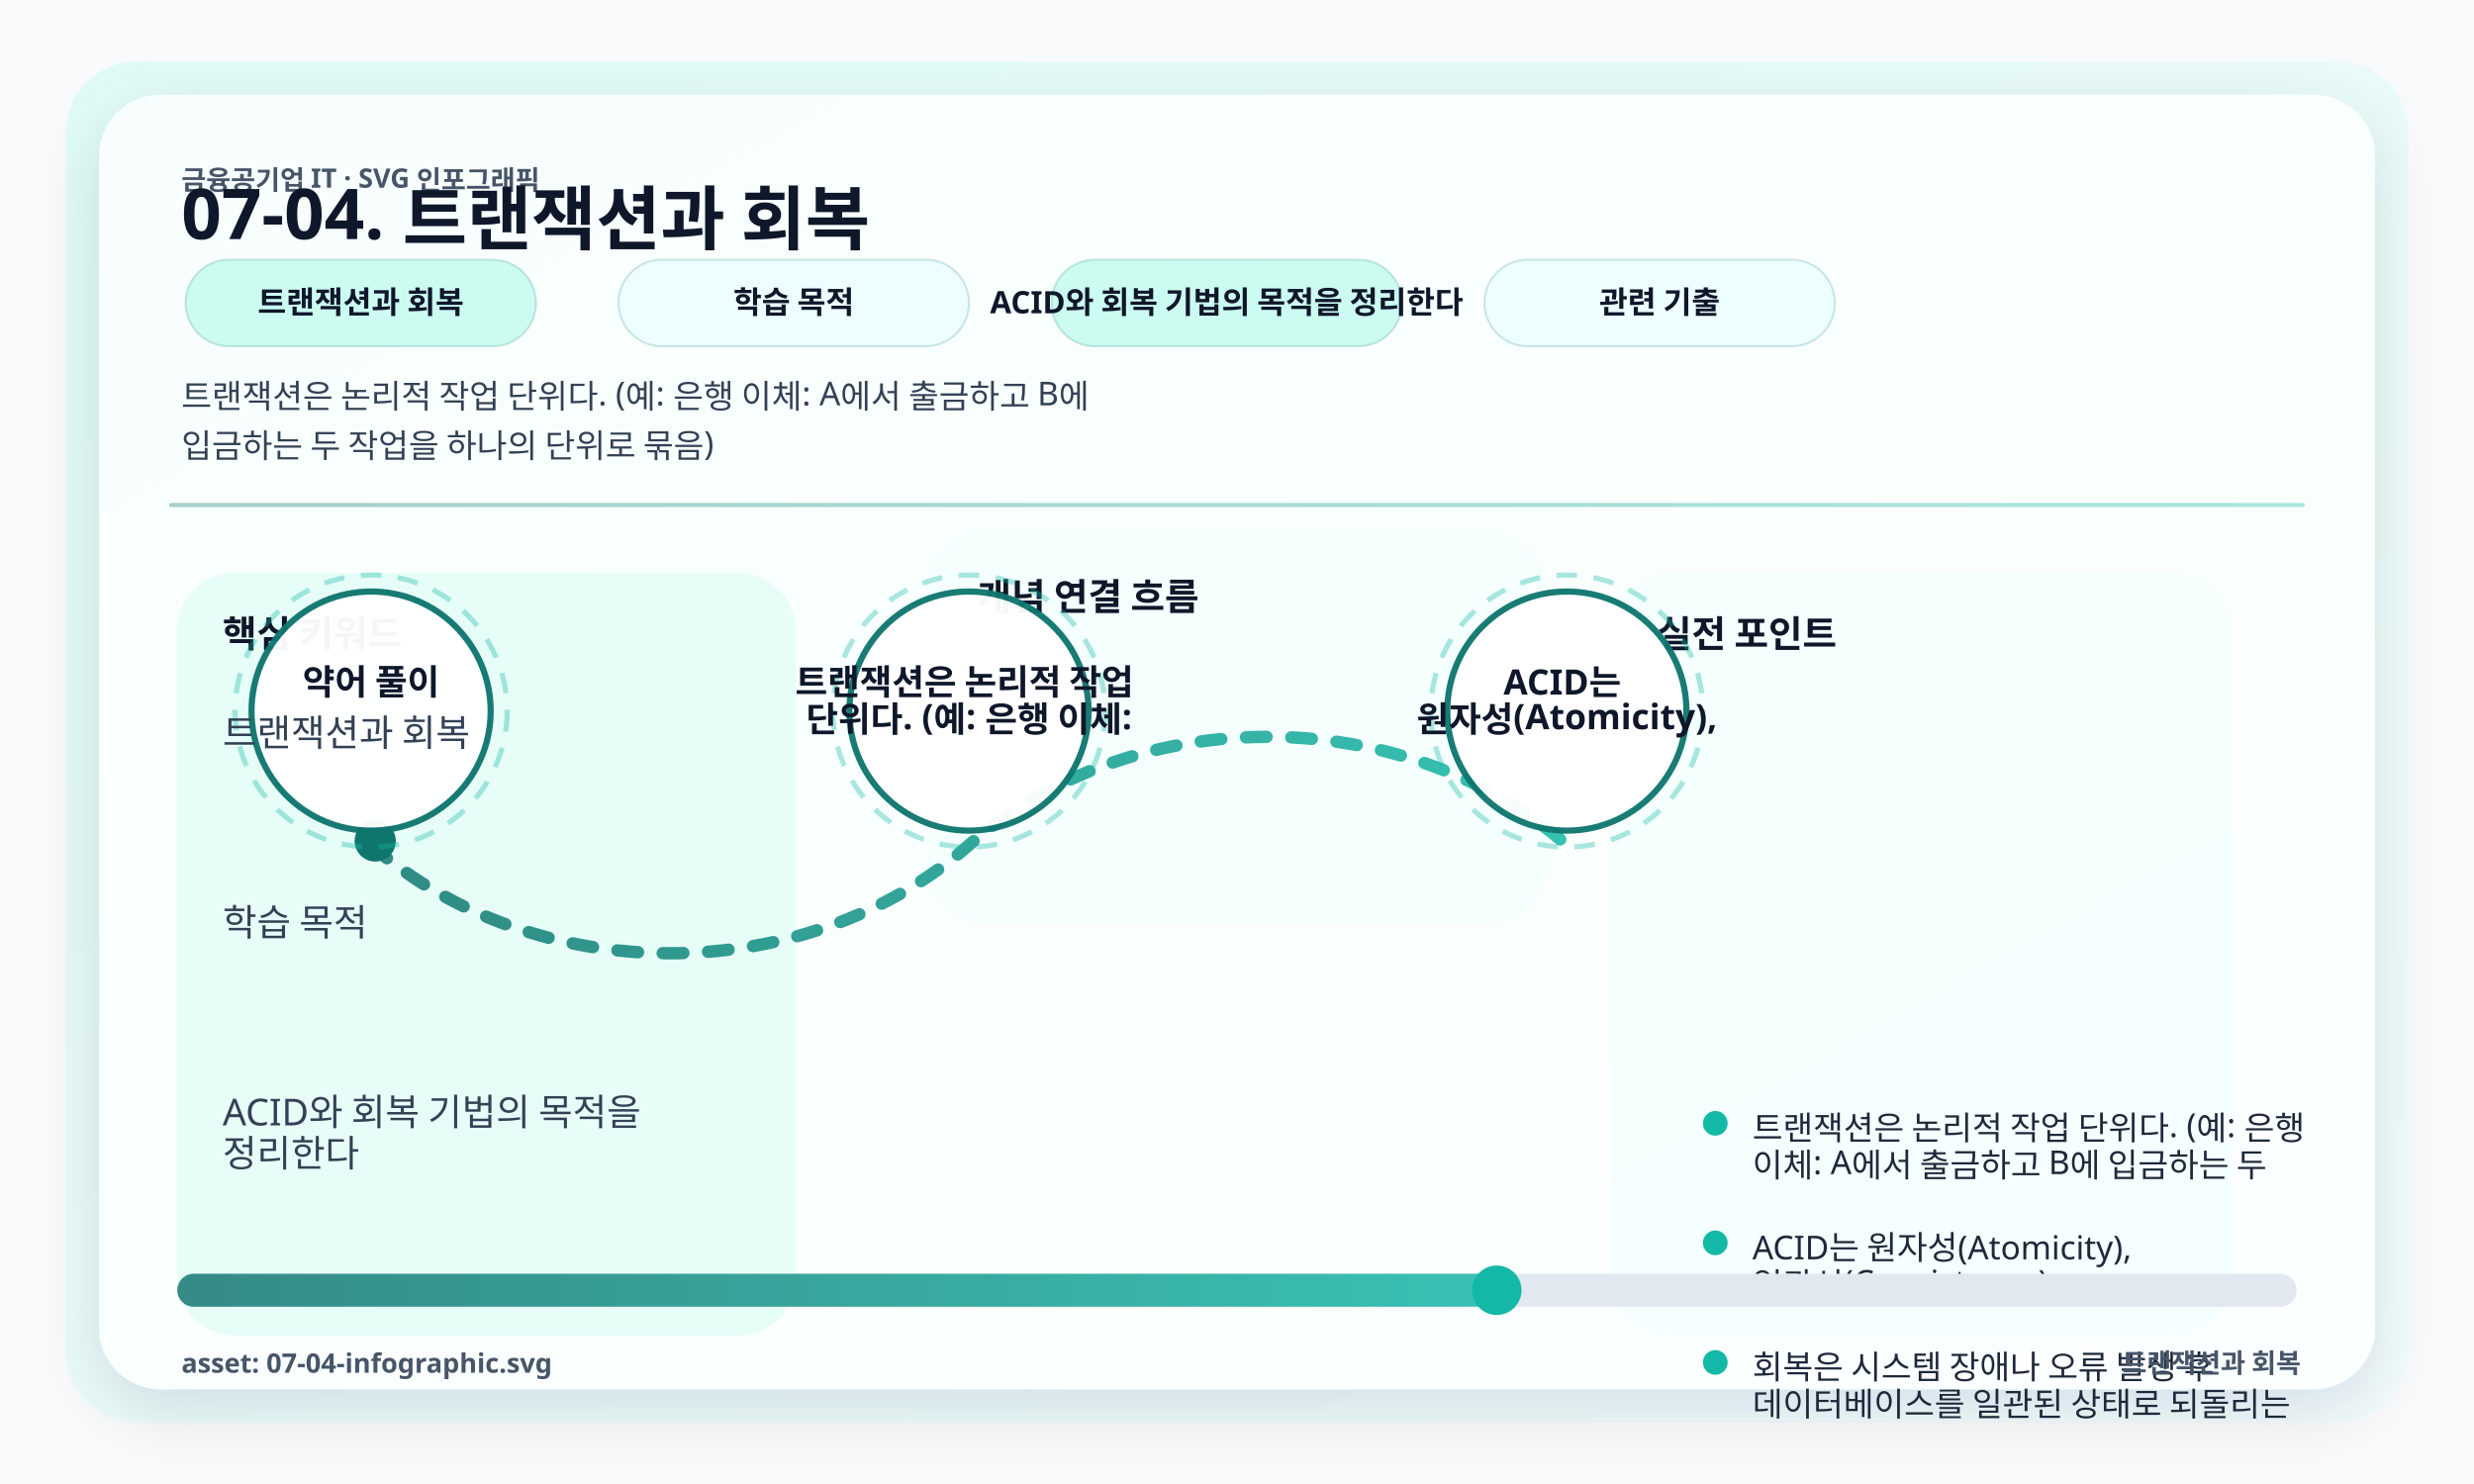
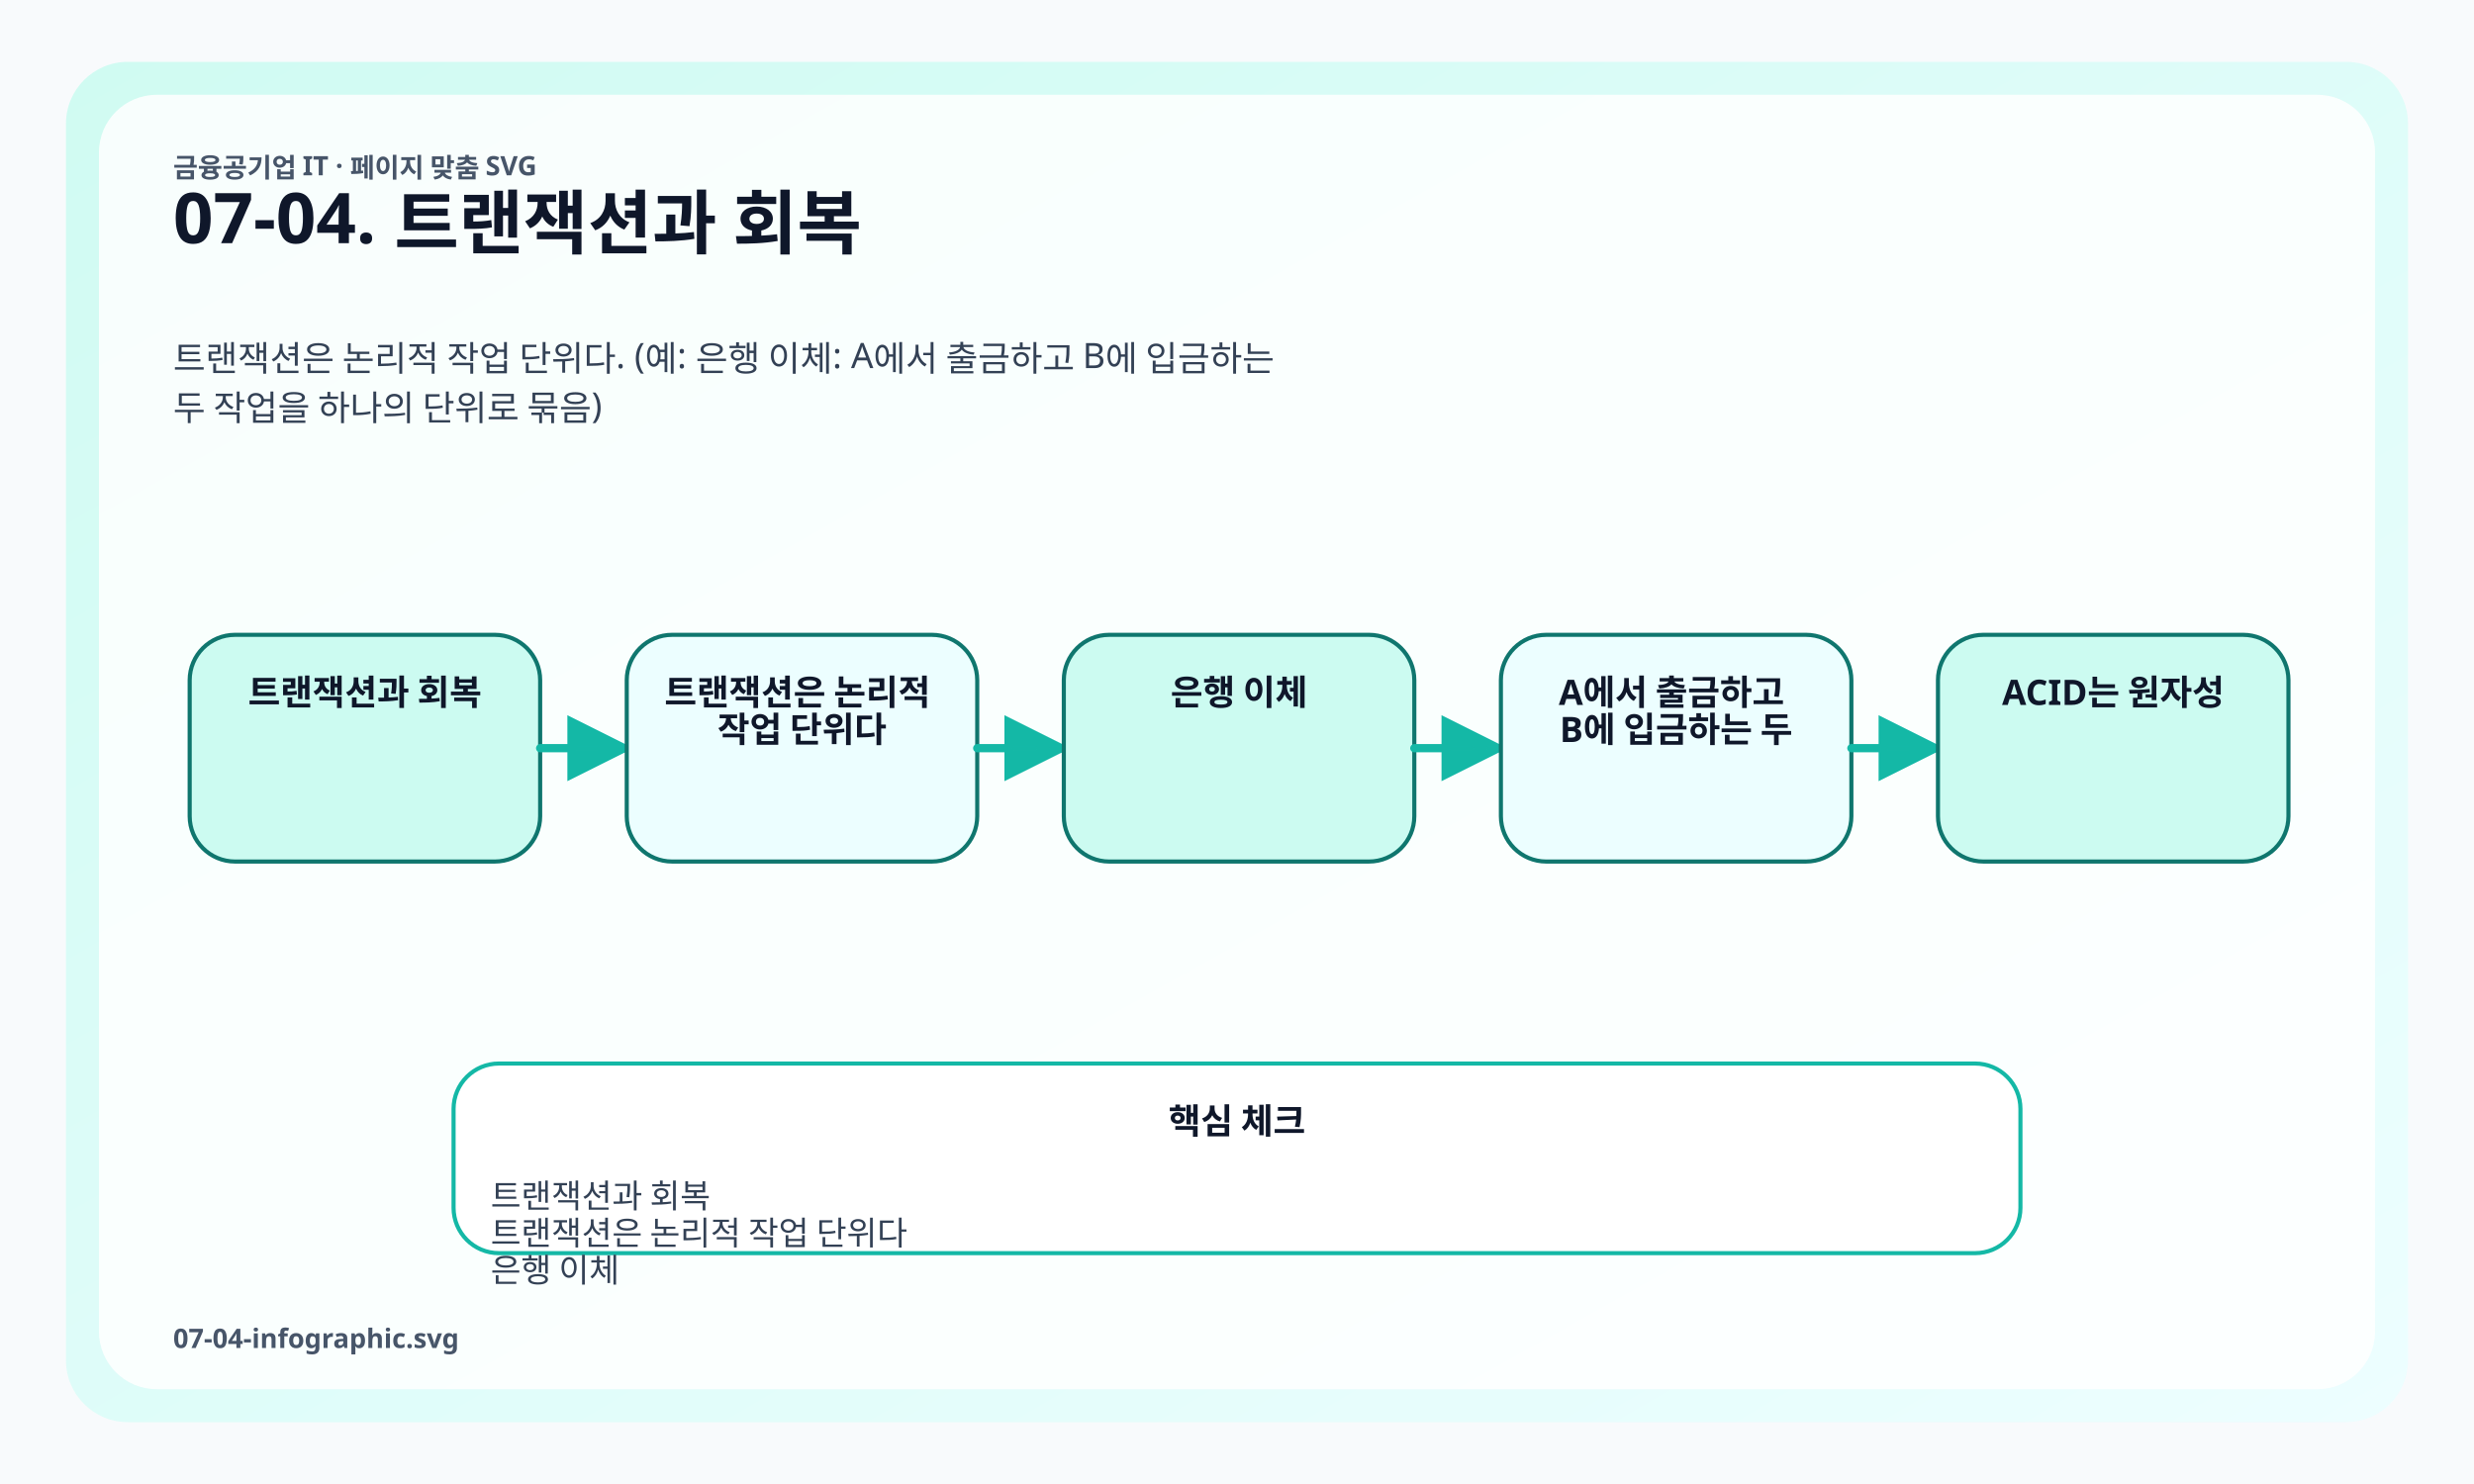
<svg xmlns="http://www.w3.org/2000/svg" width="1200" height="720" viewBox="0 0 1200 720" role="img" aria-labelledby="title desc">
  <defs>
-     <linearGradient id="bg" x1="0" y1="0" x2="1" y2="1">
+     <linearGradient id="grad-07-04-infographic.svg" x1="0" y1="0" x2="1" y2="1">
      <stop offset="0%" stop-color="#ccfbf1" />
      <stop offset="100%" stop-color="#ecfeff" />
    </linearGradient>
-     <linearGradient id="line" x1="0" y1="0" x2="1" y2="0">
+     <linearGradient id="line-07-04-infographic.svg" x1="0" y1="0" x2="1" y2="0">
      <stop offset="0%" stop-color="#0f766e" />
      <stop offset="100%" stop-color="#14b8a6" />
    </linearGradient>
-     <filter id="shadow" x="-20%" y="-20%" width="140%" height="140%">
-       <feDropShadow dx="0" dy="10" stdDeviation="16" flood-color="#0f172a" flood-opacity="0.12" />
-     </filter>
    <style>
      .title { font: 700 34px 'Pretendard','Noto Sans KR',sans-serif; fill: #0f172a; }
-       .subtitle { font: 500 16px 'Pretendard','Noto Sans KR',sans-serif; fill: #334155; }
-       .section { font: 700 18px 'Pretendard','Noto Sans KR',sans-serif; fill: #0f172a; }
-       .chip { font: 700 15px 'Pretendard','Noto Sans KR',sans-serif; fill: #0f172a; }
-       .body { font: 500 18px 'Pretendard','Noto Sans KR',sans-serif; fill: #334155; }
-       .node { font: 700 17px 'Pretendard','Noto Sans KR',sans-serif; fill: #0f172a; }
-       .focus { font: 500 16px 'Pretendard','Noto Sans KR',sans-serif; fill: #1e293b; }
+       .subtitle { font: 500 17px 'Pretendard','Noto Sans KR',sans-serif; fill: #334155; }
+       .label { font: 700 17px 'Pretendard','Noto Sans KR',sans-serif; fill: #0f172a; }
+       .body { font: 500 16px 'Pretendard','Noto Sans KR',sans-serif; fill: #334155; }
      .small { font: 600 13px 'Pretendard','Noto Sans KR',sans-serif; fill: #475569; }
-       .float1 { animation: float1 7s ease-in-out infinite; }
-       .float2 { animation: float2 8s ease-in-out infinite; }
-       .float3 { animation: float3 9s ease-in-out infinite; }
-       .pulse { animation: pulse 2.4s ease-in-out infinite; transform-origin: center; }
-       @keyframes float1 { 0%,100% { transform: translateY(0px); } 50% { transform: translateY(-8px); } }
-       @keyframes float2 { 0%,100% { transform: translateY(-2px); } 50% { transform: translateY(7px); } }
-       @keyframes float3 { 0%,100% { transform: translateY(2px); } 50% { transform: translateY(-6px); } }
-       @keyframes pulse { 0%,100% { opacity: .55; transform: scale(1); } 50% { opacity: 1; transform: scale(1.35); } }
+       .cap { font: 700 14px 'Pretendard','Noto Sans KR',sans-serif; fill: #0f172a; }
    </style>
  </defs>
  <rect width="1200" height="720" fill="#f8fafc" />
-   <rect x="32" y="30" width="1136" height="660" rx="34" fill="url(#bg)" opacity="0.55" />
-   <rect x="48" y="46" width="1104" height="628" rx="30" fill="white" filter="url(#shadow)" />
-   <rect x="48" y="46" width="1104" height="628" rx="30" fill="url(#bg)" opacity="0.16" />
-   <text class="small" x="88" y="92">금융공기업 IT · SVG 인포그래픽</text>
-   <text class="title" x="88" y="116">
-     <tspan x="88" dy="0">07-04. 트랜잭션과 회복</tspan>
+   <rect x="32" y="30" width="1136" height="660" rx="30" fill="url(#grad-07-04-infographic.svg)" opacity="0.9" />
+   <rect x="48" y="46" width="1104" height="628" rx="28" fill="white" />
+   <rect x="48" y="46" width="1104" height="628" rx="28" fill="url(#grad-07-04-infographic.svg)" opacity="0.14" />
+   <text class="small" x="84" y="86">금융공기업 IT · 페이지 맞춤 SVG</text>
+   <text class="title" x="84" y="118" text-anchor="start">
+     <tspan x="84" dy="0">07-04. 트랜잭션과 회복</tspan>
  </text>
-   <text class="subtitle" x="88" y="198">
-     <tspan x="88" dy="0">트랜잭션은 논리적 작업 단위다. (예: 은행 이체: A에서 출금하고 B에</tspan>
-     <tspan x="88" dy="24">입금하는 두 작업을 하나의 단위로 묶음)</tspan>
+   <text class="subtitle" x="84" y="180" text-anchor="start">
+     <tspan x="84" dy="0">트랜잭션은 논리적 작업 단위다. (예: 은행 이체: A에서 출금하고 B에 입금하는</tspan>
+     <tspan x="84" dy="24">두 작업을 하나의 단위로 묶음)</tspan>
  </text>
-   <g class="float1">
-     <rect x="90" y="126" width="170" height="42" rx="21" fill="#ccfbf1" stroke="#0f766e" stroke-opacity="0.18" />
-     <text class="chip" x="175" y="152" text-anchor="middle">트랜잭션과 회복</text>
-   </g>
-   <g class="float2">
-     <rect x="300" y="126" width="170" height="42" rx="21" fill="#ecfeff" stroke="#0f766e" stroke-opacity="0.18" />
-     <text class="chip" x="385" y="152" text-anchor="middle">학습 목적</text>
-   </g>
-   <g class="float3">
-     <rect x="510" y="126" width="170" height="42" rx="21" fill="#ccfbf1" stroke="#0f766e" stroke-opacity="0.18" />
-     <text class="chip" x="595" y="152" text-anchor="middle">ACID와 회복 기법의 목적을 정리한다</text>
-   </g>
-   <g class="float1">
-     <rect x="720" y="126" width="170" height="42" rx="21" fill="#ecfeff" stroke="#0f766e" stroke-opacity="0.18" />
-     <text class="chip" x="805" y="152" text-anchor="middle">관련 기출</text>
-   </g>
-   <rect x="82" y="244" width="1036" height="2" rx="1" fill="url(#line)" opacity="0.35" />
-   <rect x="86" y="278" width="300" height="370" rx="28" fill="#ccfbf1" opacity="0.42" />
-   <rect x="450" y="258" width="300" height="190" rx="28" fill="#ecfeff" opacity="0.38" />
-   <rect x="782" y="278" width="300" height="370" rx="28" fill="#ecfeff" opacity="0.42" />
-   <text class="section" x="108" y="314">핵심 키워드</text>
-   <text class="section" x="474" y="296">개념 연결 흐름</text>
-   <text class="section" x="804" y="314">실전 포인트</text>
-   <path d="M 180 410 C 260 480, 390 480, 470 410 S 680 340, 760 410" fill="none" stroke="url(#line)" stroke-width="6" stroke-linecap="round" opacity="0.85" stroke-dasharray="10 12">
-     <animate attributeName="stroke-dashoffset" from="0" to="-220" dur="8s" repeatCount="indefinite" />
-   </path>
-   <circle cx="182" cy="408" r="10" fill="#0f766e">
-     <animateMotion dur="8s" repeatCount="indefinite" rotate="auto">
-       <mpath href="#route" />
-     </animateMotion>
-   </circle>
-   <path id="route" d="M 180 410 C 260 480, 390 480, 470 410 S 680 340, 760 410" fill="none" />
-   <g>
-     <circle cx="180" cy="345" r="58" fill="white" stroke="#0f766e" stroke-width="3" opacity="0.96" />
-     <circle cx="180" cy="345" r="66" fill="none" stroke="#14b8a6" stroke-opacity="0.35" stroke-width="2.5" stroke-dasharray="10 8">
-       <animate attributeName="stroke-dashoffset" from="0" to="-180" dur="7s" begin="0.0s" repeatCount="indefinite" />
-     </circle>
-     <text class="node" x="180" text-anchor="middle" y="337">
-       <tspan x="180" text-anchor="middle" dy="0">약어 풀이</tspan>
-     </text>
-   </g>
-   <g>
-     <circle cx="470" cy="345" r="58" fill="white" stroke="#0f766e" stroke-width="3" opacity="0.96" />
-     <circle cx="470" cy="345" r="66" fill="none" stroke="#14b8a6" stroke-opacity="0.35" stroke-width="2.5" stroke-dasharray="10 8">
-       <animate attributeName="stroke-dashoffset" from="0" to="-180" dur="7s" begin="0.7s" repeatCount="indefinite" />
-     </circle>
-     <text class="node" x="470" text-anchor="middle" y="337">
-       <tspan x="470" text-anchor="middle" dy="0">트랜잭션은 논리적 작업</tspan>
-       <tspan x="470" text-anchor="middle" dy="18">단위다. (예: 은행 이체:</tspan>
-     </text>
-   </g>
-   <g>
-     <circle cx="760" cy="345" r="58" fill="white" stroke="#0f766e" stroke-width="3" opacity="0.96" />
-     <circle cx="760" cy="345" r="66" fill="none" stroke="#14b8a6" stroke-opacity="0.35" stroke-width="2.5" stroke-dasharray="10 8">
-       <animate attributeName="stroke-dashoffset" from="0" to="-180" dur="7s" begin="1.4s" repeatCount="indefinite" />
-     </circle>
-     <text class="node" x="760" text-anchor="middle" y="337">
-       <tspan x="760" text-anchor="middle" dy="0">ACID는</tspan>
-       <tspan x="760" text-anchor="middle" dy="18">원자성(Atomicity),</tspan>
-     </text>
-   </g>
-   <text class="body" x="108" y="362">
-     <tspan x="108" dy="0">트랜잭션과 회복</tspan>
+   <defs>
+     <marker id="arrow" viewBox="0 0 10 10" refX="9" refY="5" markerWidth="8" markerHeight="8" orient="auto-start-reverse">
+       <path d="M 0 0 L 10 5 L 0 10 z" fill="#14b8a6" />
+     </marker>
+   </defs>
+   <rect x="92" y="308" width="170" height="110" rx="22" fill="#ccfbf1" stroke="#0f766e" stroke-width="2" />
+   <text class="label" x="177" y="342" text-anchor="middle">
+     <tspan x="177" dy="0">트랜잭션과 회복</tspan>
  </text>
-   <text class="body" x="108" y="454">
-     <tspan x="108" dy="0">학습 목적</tspan>
+   <text class="body" x="110" y="378" text-anchor="start" />
+   <line x1="262" y1="363" x2="304" y2="363" stroke="#14b8a6" stroke-width="4" stroke-linecap="round" marker-end="url(#arrow)" />
+   <line x1="262" y1="363" x2="304" y2="363" stroke="#14b8a6" stroke-width="2" stroke-linecap="round" stroke-dasharray="10 8" opacity="0.5">
+     <animate attributeName="stroke-dashoffset" from="0" to="-72" dur="4s" repeatCount="indefinite" />
+   </line>
+   <rect x="304" y="308" width="170" height="110" rx="22" fill="#ecfeff" stroke="#0f766e" stroke-width="2" />
+   <text class="label" x="389" y="342" text-anchor="middle">
+     <tspan x="389" dy="0">트랜잭션은 논리적</tspan>
+     <tspan x="389" dy="18">작업 단위다</tspan>
  </text>
-   <text class="body" x="108" y="546">
-     <tspan x="108" dy="0">ACID와 회복 기법의 목적을</tspan>
-     <tspan x="108" dy="20">정리한다</tspan>
+   <text class="body" x="322" y="378" text-anchor="start" />
+   <line x1="474" y1="363" x2="516" y2="363" stroke="#14b8a6" stroke-width="4" stroke-linecap="round" marker-end="url(#arrow)" />
+   <line x1="474" y1="363" x2="516" y2="363" stroke="#14b8a6" stroke-width="2" stroke-linecap="round" stroke-dasharray="10 8" opacity="0.5">
+     <animate attributeName="stroke-dashoffset" from="0" to="-72" dur="4s" repeatCount="indefinite" />
+   </line>
+   <rect x="516" y="308" width="170" height="110" rx="22" fill="#ccfbf1" stroke="#0f766e" stroke-width="2" />
+   <text class="label" x="601" y="342" text-anchor="middle">
+     <tspan x="601" dy="0">은행 이체</tspan>
  </text>
-   <circle cx="832" cy="545" r="6" fill="#14b8a6" class="pulse" style="animation-delay:0.0s" />
-   <text class="focus" x="850" y="553">
-     <tspan x="850" dy="0">트랜잭션은 논리적 작업 단위다. (예: 은행</tspan>
-     <tspan x="850" dy="18">이체: A에서 출금하고 B에 입금하는 두</tspan>
+   <text class="body" x="534" y="378" text-anchor="start" />
+   <line x1="686" y1="363" x2="728" y2="363" stroke="#14b8a6" stroke-width="4" stroke-linecap="round" marker-end="url(#arrow)" />
+   <line x1="686" y1="363" x2="728" y2="363" stroke="#14b8a6" stroke-width="2" stroke-linecap="round" stroke-dasharray="10 8" opacity="0.5">
+     <animate attributeName="stroke-dashoffset" from="0" to="-72" dur="4s" repeatCount="indefinite" />
+   </line>
+   <rect x="728" y="308" width="170" height="110" rx="22" fill="#ecfeff" stroke="#0f766e" stroke-width="2" />
+   <text class="label" x="813" y="342" text-anchor="middle">
+     <tspan x="813" dy="0">A에서 출금하고</tspan>
+     <tspan x="813" dy="18">B에 입금하는 두</tspan>
  </text>
-   <circle cx="832" cy="603" r="6" fill="#14b8a6" class="pulse" style="animation-delay:0.45s" />
-   <text class="focus" x="850" y="611">
-     <tspan x="850" dy="0">ACID는 원자성(Atomicity),</tspan>
-     <tspan x="850" dy="18">일관성(Consistency),</tspan>
+   <text class="body" x="746" y="378" text-anchor="start" />
+   <line x1="898" y1="363" x2="940" y2="363" stroke="#14b8a6" stroke-width="4" stroke-linecap="round" marker-end="url(#arrow)" />
+   <line x1="898" y1="363" x2="940" y2="363" stroke="#14b8a6" stroke-width="2" stroke-linecap="round" stroke-dasharray="10 8" opacity="0.5">
+     <animate attributeName="stroke-dashoffset" from="0" to="-72" dur="4s" repeatCount="indefinite" />
+   </line>
+   <rect x="940" y="308" width="170" height="110" rx="22" fill="#ccfbf1" stroke="#0f766e" stroke-width="2" />
+   <text class="label" x="1025" y="342" text-anchor="middle">
+     <tspan x="1025" dy="0">ACID는 원자성</tspan>
  </text>
-   <circle cx="832" cy="661" r="6" fill="#14b8a6" class="pulse" style="animation-delay:0.9s" />
-   <text class="focus" x="850" y="669">
-     <tspan x="850" dy="0">회복은 시스템 장애나 오류 발생 후</tspan>
-     <tspan x="850" dy="18">데이터베이스를 일관된 상태로 되돌리는</tspan>
+   <text class="body" x="958" y="378" text-anchor="start" />
+   <rect x="220" y="516" width="760" height="92" rx="22" fill="#ffffff" stroke="#14b8a6" stroke-width="2" />
+   <text class="label" x="600" y="550" text-anchor="middle">
+     <tspan x="600" dy="0">핵심 체크</tspan>
  </text>
-   <rect x="86" y="618" width="1028" height="16" rx="8" fill="#e2e8f0" />
-   <rect x="86" y="618" width="640" height="16" rx="8" fill="url(#line)" opacity="0.82">
-     <animate attributeName="width" values="420;860;420" dur="10s" repeatCount="indefinite" />
-   </rect>
-   <circle cx="726" cy="626" r="12" fill="#14b8a6" class="pulse" />
-   <text class="small" x="88" y="666">asset: 07-04-infographic.svg</text>
-   <text class="small" x="1116" y="666" text-anchor="end">트랜잭션과 회복</text>
+   <text class="body" x="238" y="586" text-anchor="start">
+     <tspan x="238" dy="0">트랜잭션과 회복</tspan>
+     <tspan x="238" dy="18">트랜잭션은 논리적 작업 단위다</tspan>
+     <tspan x="238" dy="18">은행 이체</tspan>
+   </text>
+   <text class="small" x="84" y="654">07-04-infographic.svg</text>
</svg>
